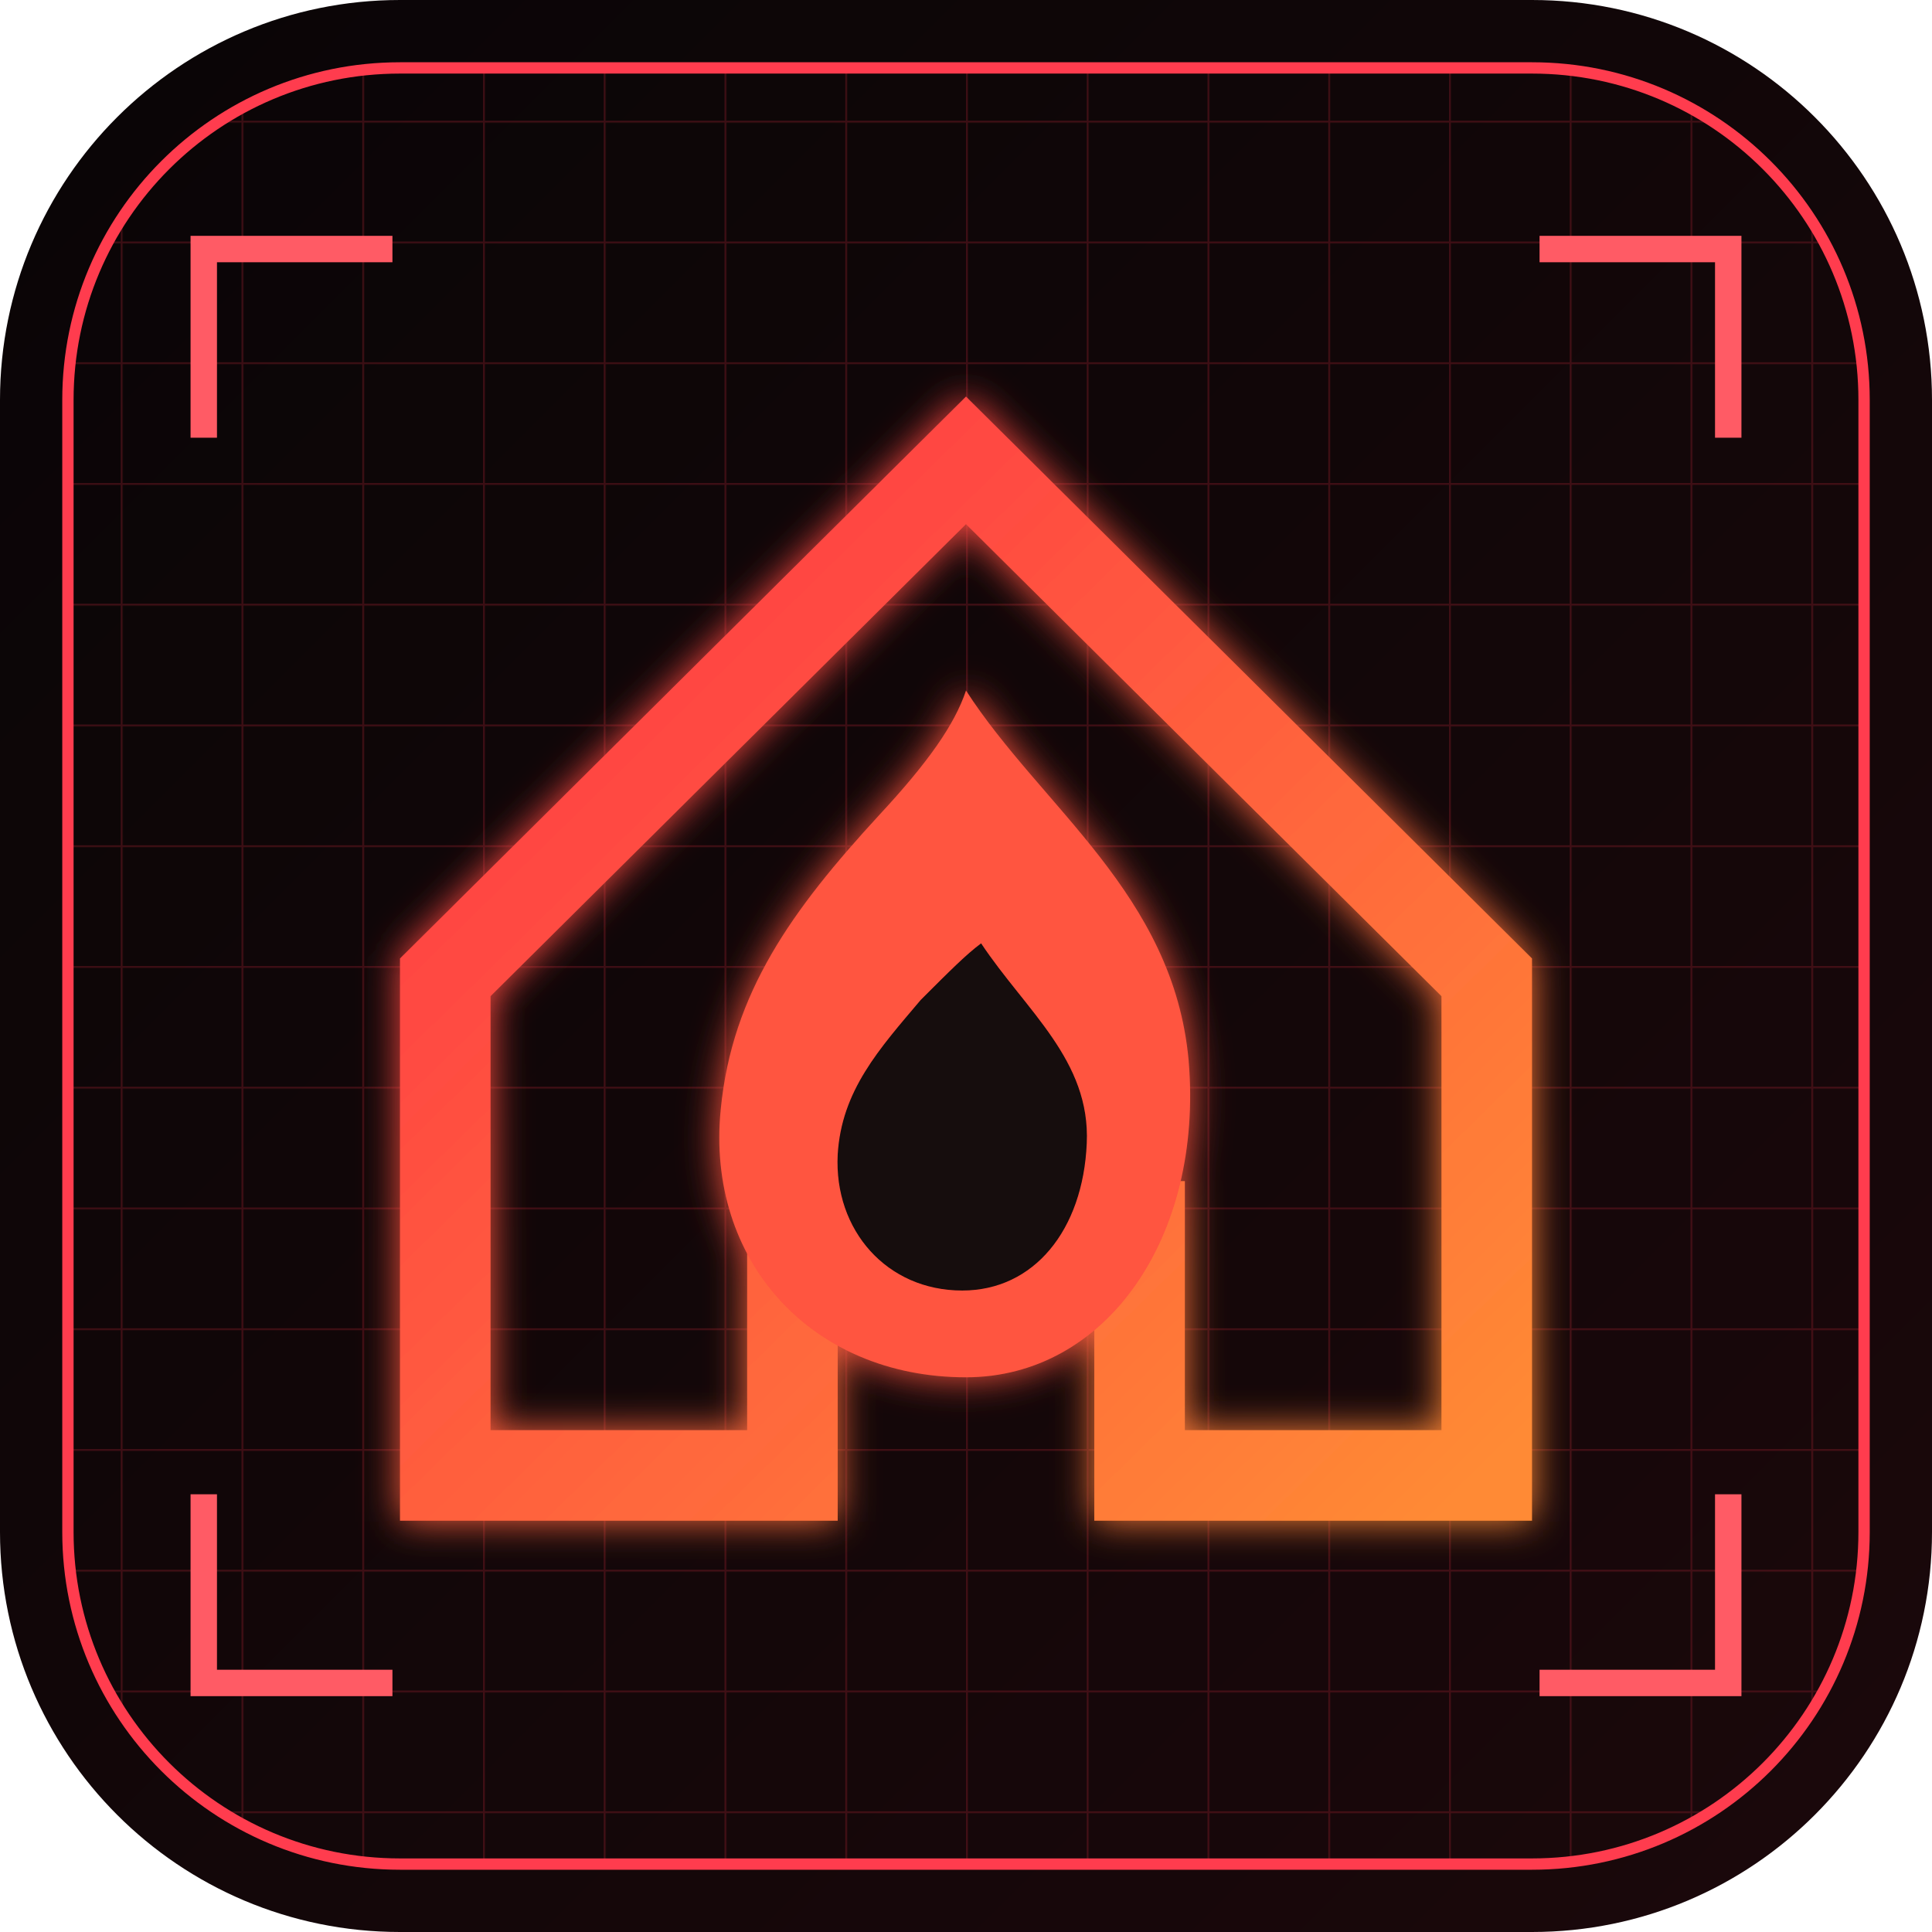
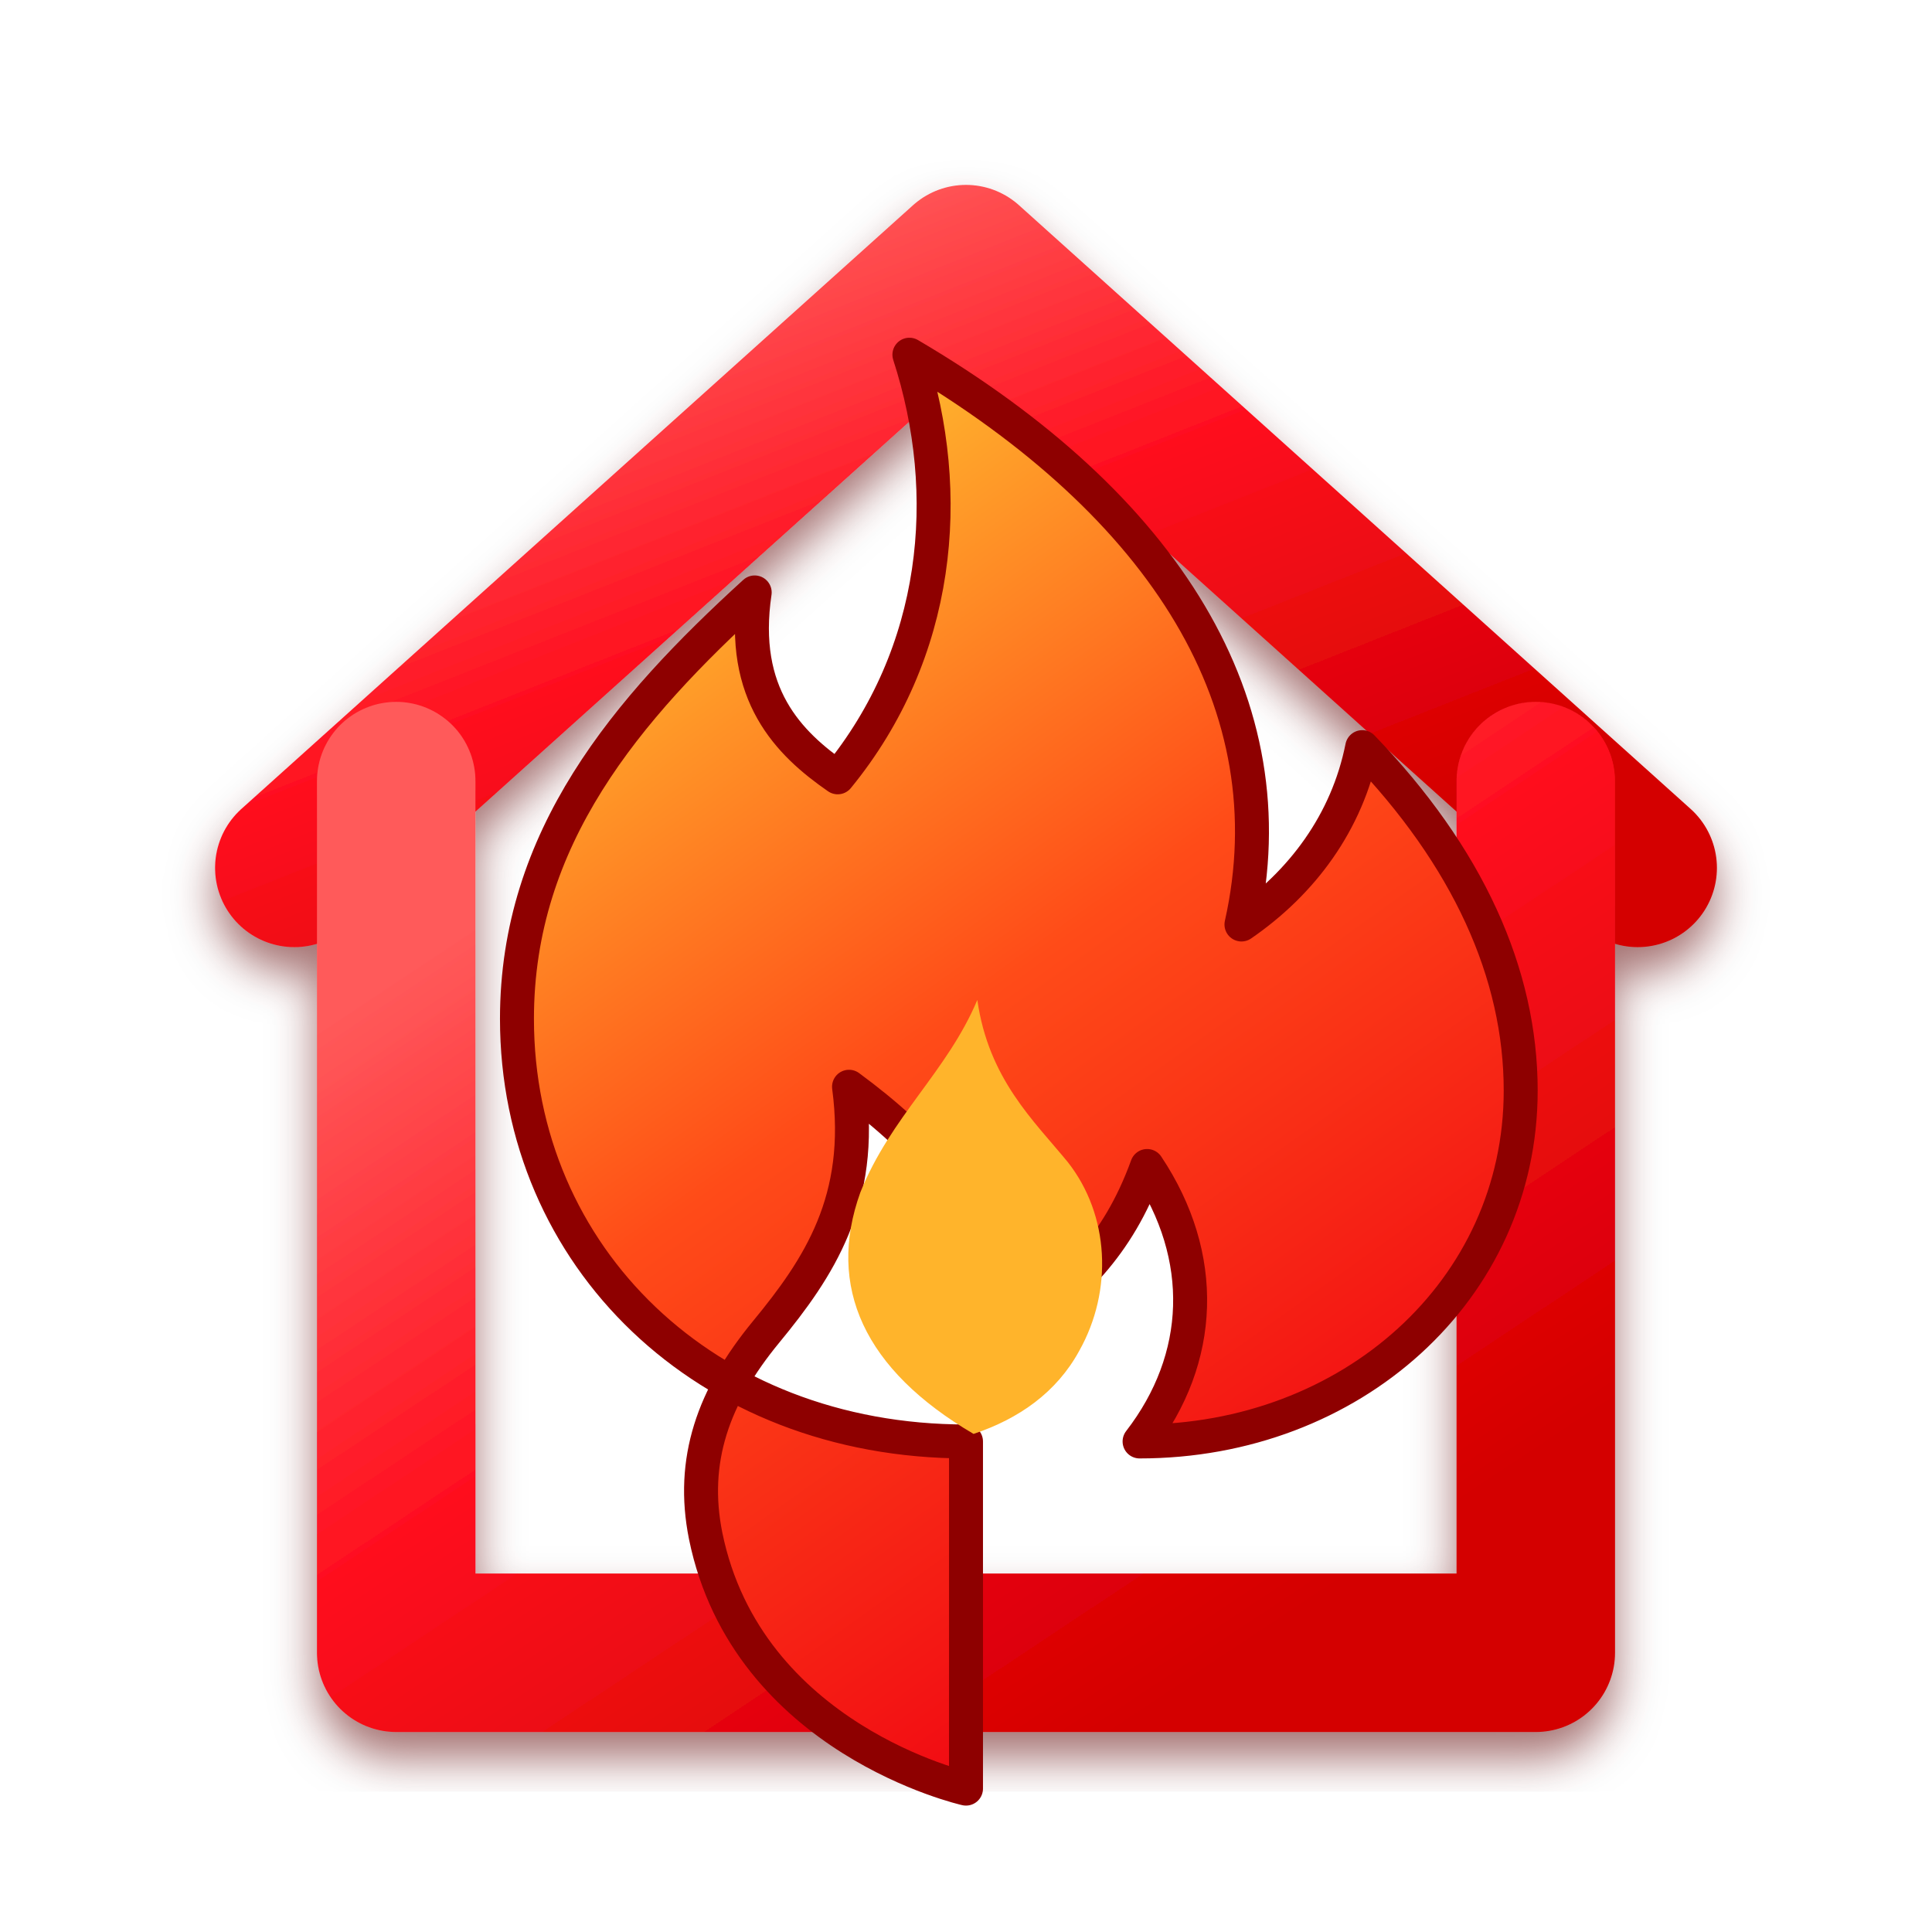
- <svg xmlns="http://www.w3.org/2000/svg" viewBox="0 0 512 512" role="img" aria-label="Zone Sketch Fire icon">
+ <svg xmlns="http://www.w3.org/2000/svg" viewBox="0 0 512 512" role="img" aria-label="Fire">
  <defs>
-     <linearGradient id="bg" x1="0" y1="0" x2="1" y2="1">
-       <stop stop-color="#090506" />
-       <stop offset="1" stop-color="#1b080b" />
+     <linearGradient id="r" x1=".15" y1=".1" x2=".85" y2=".9">
+       <stop stop-color="#ff5a5a" />
+       <stop offset=".45" stop-color="#ff101f" />
+       <stop offset="1" stop-color="#d40000" />
    </linearGradient>
-     <linearGradient id="line" x1="0" y1="0" x2="1" y2="1">
-       <stop stop-color="#ff3347" />
-       <stop offset="1" stop-color="#ff8a35" />
+     <linearGradient id="f" x1=".25" y1=".05" x2=".7" y2=".95">
+       <stop stop-color="#ffbd2f" />
+       <stop offset=".45" stop-color="#ff4b18" />
+       <stop offset="1" stop-color="#ef0012" />
    </linearGradient>
-     <pattern id="grid" width="32" height="32" patternUnits="userSpaceOnUse">
-       <path d="M32 0H0V32" fill="none" stroke="#7c1b27" stroke-width="1" opacity=".42" />
-     </pattern>
-     <filter id="glow" x="-40%" y="-40%" width="180%" height="180%">
-       <feGaussianBlur stdDeviation="5" result="b" />
-       <feMerge>
-         <feMergeNode in="b" />
-         <feMergeNode in="SourceGraphic" />
-       </feMerge>
+     <filter id="s">
+       <feDropShadow dx="0" dy="7" stdDeviation="6" flood-color="#5b0000" flood-opacity=".55" />
    </filter>
  </defs>
-   <rect width="512" height="512" rx="106" fill="url(#bg)" />
-   <rect x="18" y="18" width="476" height="476" rx="88" fill="url(#grid)" stroke="#ff3c4e" stroke-width="3" />
-   <path d="M54 116V66h50M458 116V66h-50M54 396v50h50M458 396v50h-50" fill="none" stroke="#ff5b65" stroke-width="7" />
-   <g filter="url(#glow)">
-     <path d="M118 259 256 122l138 137v132h-92v-66h-92v66h-92V259Z" fill="none" stroke="url(#line)" stroke-width="24" />
-     <path d="M256 183c20 31 55 54 59 98 4 47-22 84-59 84-41 0-69-31-65-71 3-31 19-53 42-78 13-14 20-24 23-33Z" fill="#ff543f" />
-     <path d="M260 250c12 18 29 31 28 53-1 23-14 39-33 39-20 0-34-16-33-36 1-17 11-28 22-41 8-8 12-12 16-15Z" fill="#17080a" />
+   <g fill="none" stroke="url(#r)" stroke-width="42" stroke-linecap="round" stroke-linejoin="round" filter="url(#s)">
+     <path d="M78 230 256 70l178 160" />
+     <path d="M105 207v231h302V207" />
  </g>
+   <path d="M256 382c-69 0-119-49-119-112 0-48 29-82 63-113-4 27 9 40 22 49 27-33 31-75 19-112 68 40 101 93 88 151 16-11 28-27 32-47 28 29 42 60 42 91 0 53-45 93-101 93 17-22 18-49 2-73-8 22-20 32-34 43-7-31-26-50-45-64 4 30-8 48-22 65-14 17-20 34-16 54 11 54 69 67 69 67Z" fill="url(#f)" stroke="#8e0000" stroke-width="9" stroke-linejoin="round" />
+   <path d="M258 380c-29-17-39-39-30-64 8-20 23-32 31-51 3 21 15 32 24 43 11 14 12 34 3 50-6 11-16 18-28 22Z" fill="#ffb42b" />
</svg>
